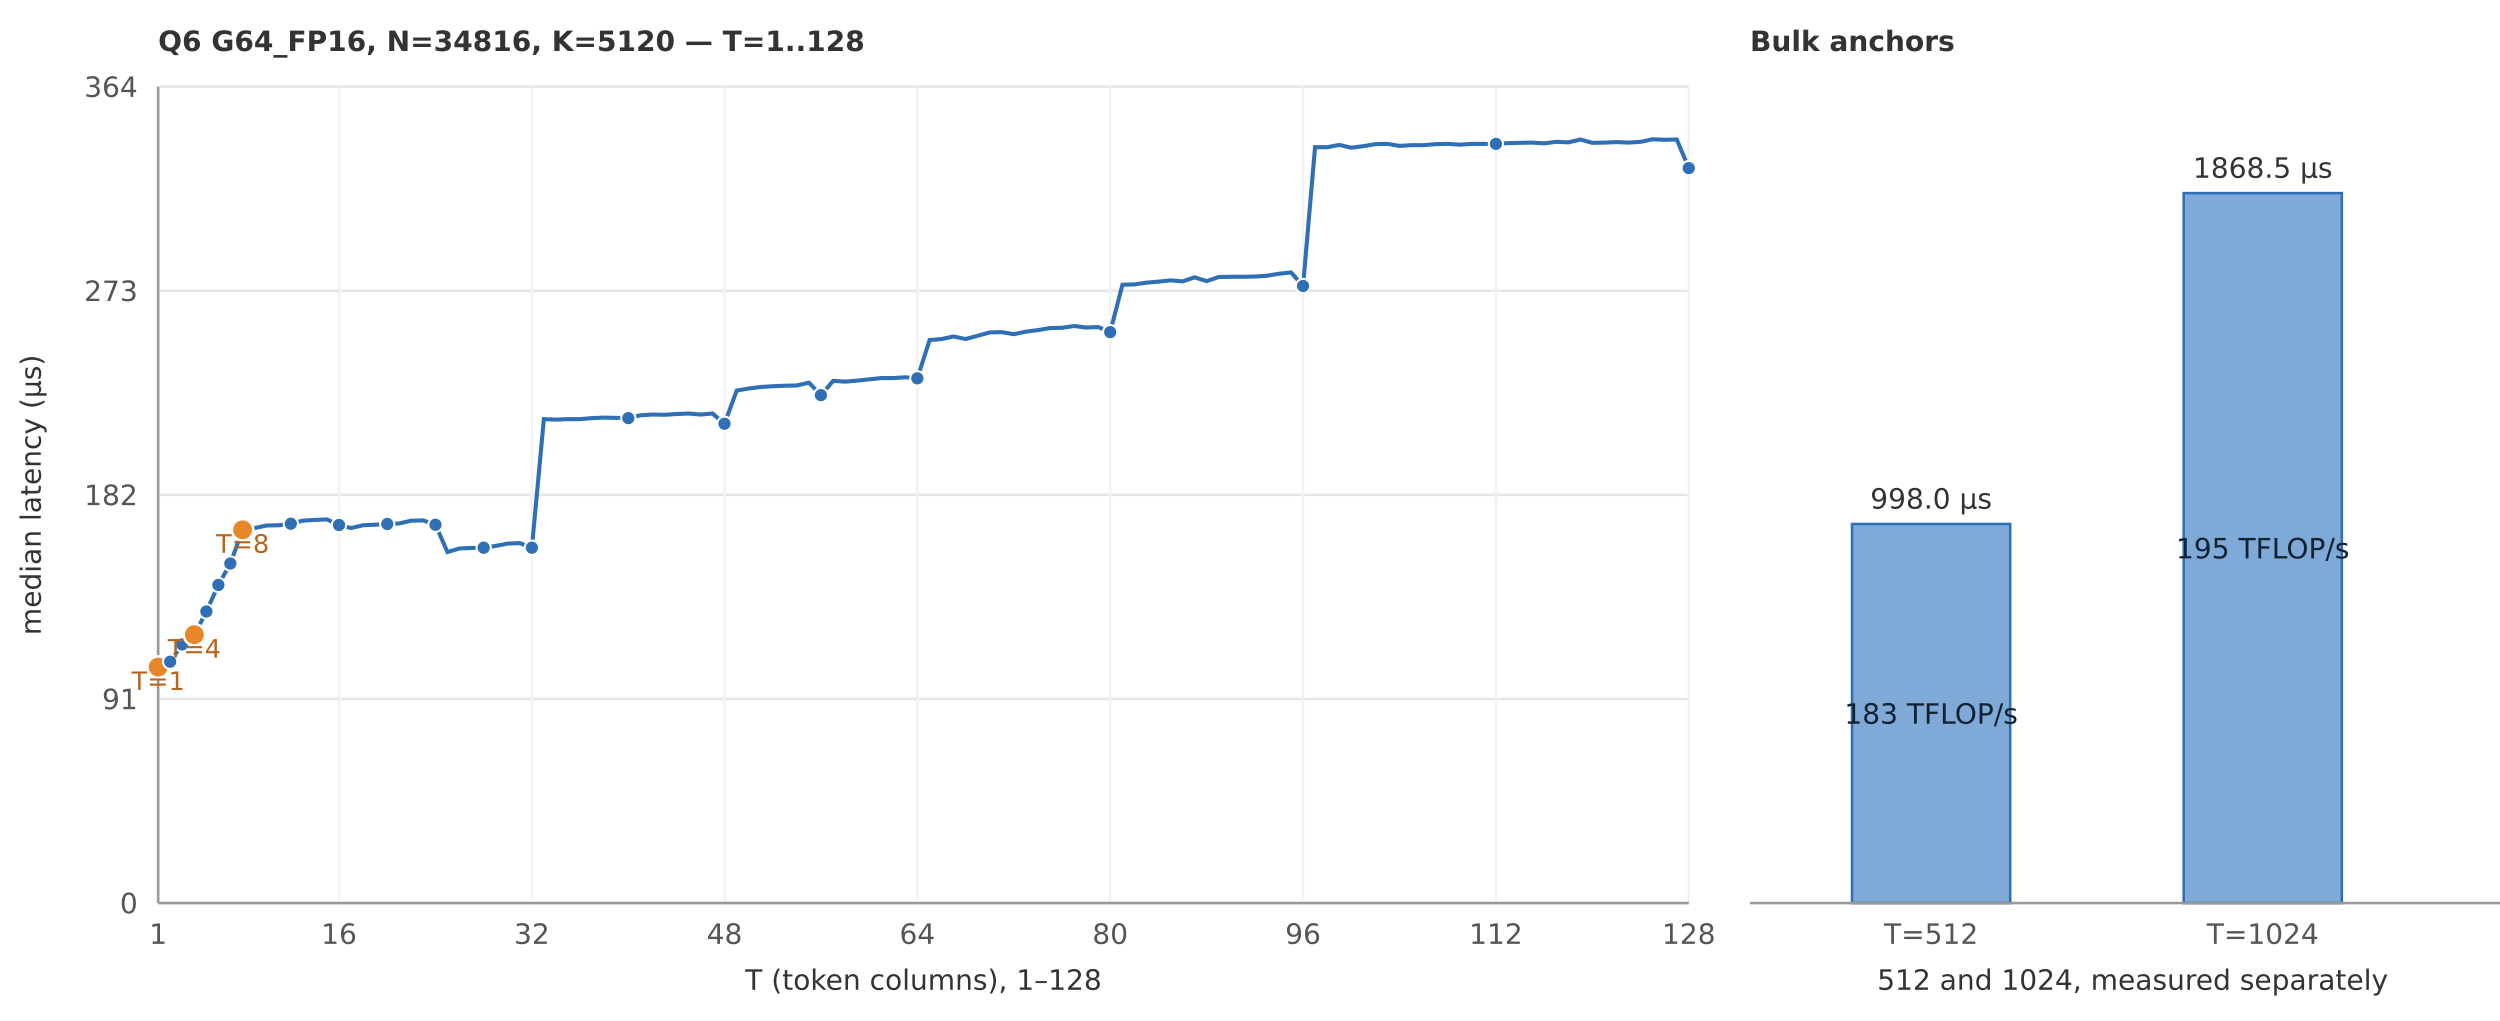
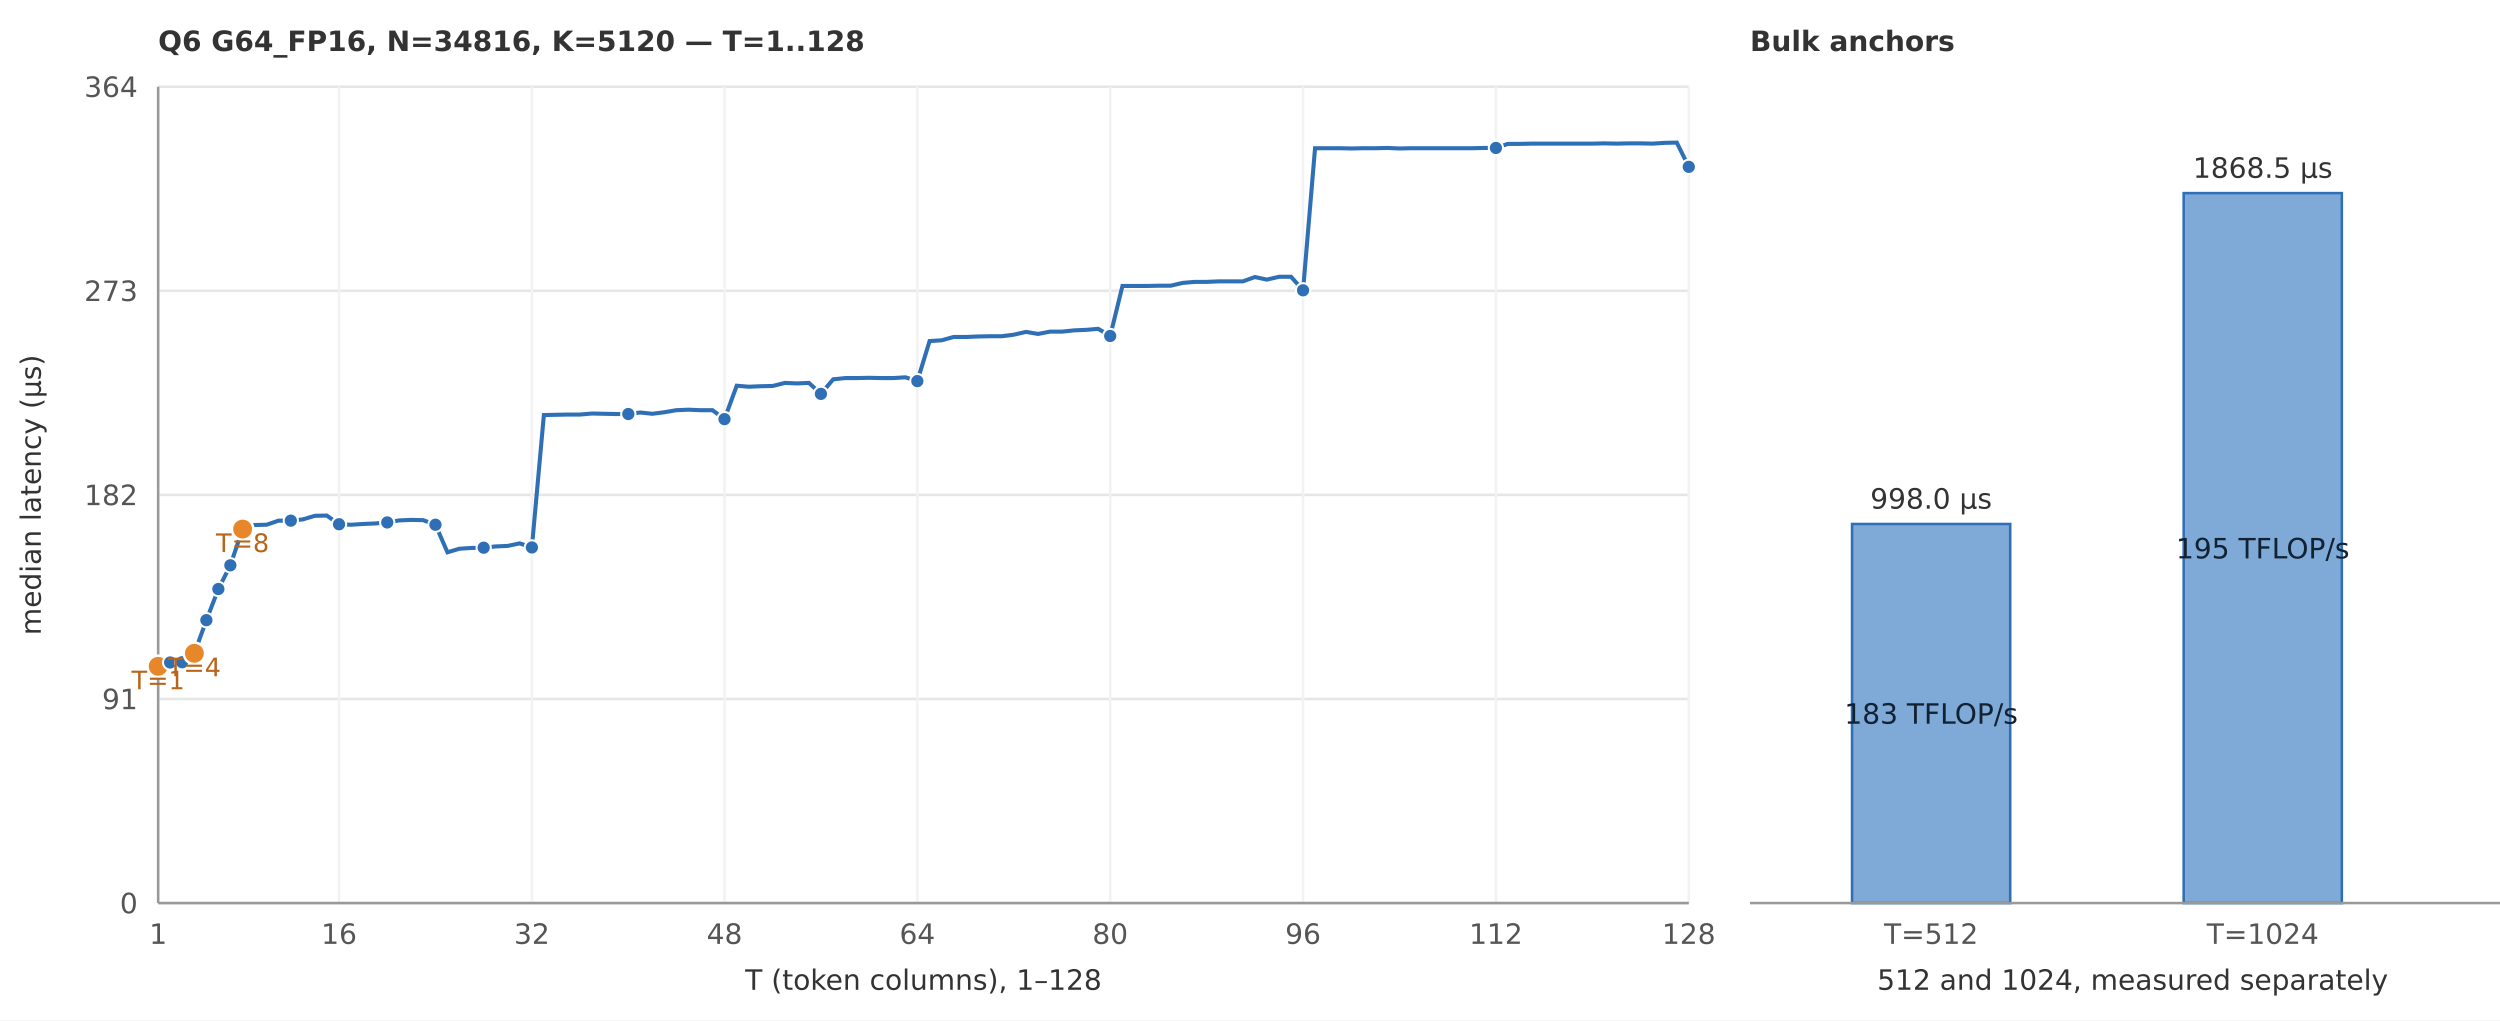
<svg xmlns="http://www.w3.org/2000/svg" width="980" height="400" viewBox="0 0 980 400" font-family="DejaVu Sans, Arial, sans-serif" font-size="11">
  <rect width="980" height="400" fill="#ffffff" />
  <line x1="62" y1="354.0" x2="662" y2="354.0" stroke="#e6e6e6" stroke-width="1" />
  <text x="54" y="358.0" text-anchor="end" fill="#555">0</text>
  <line x1="62" y1="274.0" x2="662" y2="274.0" stroke="#e6e6e6" stroke-width="1" />
  <text x="54" y="278.0" text-anchor="end" fill="#555">91</text>
  <line x1="62" y1="194.0" x2="662" y2="194.0" stroke="#e6e6e6" stroke-width="1" />
  <text x="54" y="198.0" text-anchor="end" fill="#555">182</text>
  <line x1="62" y1="114.0" x2="662" y2="114.0" stroke="#e6e6e6" stroke-width="1" />
  <text x="54" y="118.0" text-anchor="end" fill="#555">273</text>
  <line x1="62" y1="34.0" x2="662" y2="34.0" stroke="#e6e6e6" stroke-width="1" />
  <text x="54" y="38.0" text-anchor="end" fill="#555">364</text>
  <line x1="62.0" y1="34" x2="62.0" y2="354" stroke="#f2f2f2" stroke-width="1" />
  <text x="62.0" y="370" text-anchor="middle" fill="#555">1</text>
  <line x1="132.9" y1="34" x2="132.9" y2="354" stroke="#f2f2f2" stroke-width="1" />
  <text x="132.9" y="370" text-anchor="middle" fill="#555">16</text>
  <line x1="208.5" y1="34" x2="208.5" y2="354" stroke="#f2f2f2" stroke-width="1" />
  <text x="208.5" y="370" text-anchor="middle" fill="#555">32</text>
  <line x1="284.0" y1="34" x2="284.0" y2="354" stroke="#f2f2f2" stroke-width="1" />
  <text x="284.0" y="370" text-anchor="middle" fill="#555">48</text>
  <line x1="359.6" y1="34" x2="359.6" y2="354" stroke="#f2f2f2" stroke-width="1" />
  <text x="359.6" y="370" text-anchor="middle" fill="#555">64</text>
  <line x1="435.2" y1="34" x2="435.2" y2="354" stroke="#f2f2f2" stroke-width="1" />
  <text x="435.2" y="370" text-anchor="middle" fill="#555">80</text>
  <line x1="510.8" y1="34" x2="510.8" y2="354" stroke="#f2f2f2" stroke-width="1" />
  <text x="510.8" y="370" text-anchor="middle" fill="#555">96</text>
  <line x1="586.4" y1="34" x2="586.4" y2="354" stroke="#f2f2f2" stroke-width="1" />
  <text x="586.4" y="370" text-anchor="middle" fill="#555">112</text>
  <line x1="662.0" y1="34" x2="662.0" y2="354" stroke="#f2f2f2" stroke-width="1" />
  <text x="662.0" y="370" text-anchor="middle" fill="#555">128</text>
  <line x1="62" y1="354" x2="662" y2="354" stroke="#999" stroke-width="1" />
  <line x1="62" y1="34" x2="62" y2="354" stroke="#999" stroke-width="1" />
  <text x="362" y="388" text-anchor="middle" fill="#333">T (token columns), 1–128</text>
  <text x="16" y="194" fill="#333" transform="rotate(-90 16 194)" text-anchor="middle">median latency (µs)</text>
  <text x="62" y="20" fill="#333" font-weight="bold">Q6 G64_FP16, N=34816, K=5120 — T=1..128</text>
-   <path d="M62.0,261.5 L66.7,259.4 L71.4,252.6 L76.2,248.8 L80.9,239.7 L85.6,229.3 L90.3,220.9 L95.1,207.7 L99.8,207.0 L104.5,206.0 L109.2,205.9 L114.0,205.3 L118.7,204.1 L123.4,203.8 L128.1,203.6 L132.9,205.8 L137.6,207.0 L142.3,205.9 L147.0,205.7 L151.8,205.4 L156.5,205.2 L161.2,204.1 L165.9,204.0 L170.7,205.7 L175.4,216.4 L180.1,215.0 L184.8,214.8 L189.6,214.7 L194.3,214.0 L199.0,213.1 L203.7,212.9 L208.5,214.7 L213.2,164.3 L217.9,164.5 L222.6,164.3 L227.4,164.3 L232.1,163.9 L236.8,163.7 L241.5,163.8 L246.3,163.9 L251.0,162.8 L255.7,162.5 L260.4,162.6 L265.1,162.3 L269.9,162.1 L274.6,162.5 L279.3,162.1 L284.0,166.1 L288.8,153.1 L293.5,152.3 L298.2,151.7 L302.9,151.4 L307.7,151.2 L312.4,151.1 L317.1,150.0 L321.8,154.9 L326.6,149.3 L331.3,149.6 L336.0,149.2 L340.7,148.7 L345.5,148.2 L350.2,148.2 L354.9,147.9 L359.6,148.3 L364.4,133.3 L369.1,132.9 L373.8,131.9 L378.5,132.9 L383.3,131.6 L388.0,130.3 L392.7,130.2 L397.4,131.0 L402.2,130.0 L406.9,129.4 L411.6,128.6 L416.3,128.5 L421.1,127.8 L425.8,128.4 L430.5,128.2 L435.2,130.2 L440.0,111.6 L444.7,111.5 L449.4,110.8 L454.1,110.4 L458.9,109.9 L463.6,110.3 L468.3,108.7 L473.0,110.2 L477.7,108.6 L482.5,108.5 L487.2,108.5 L491.9,108.4 L496.6,108.1 L501.4,107.3 L506.1,106.8 L510.8,112.1 L515.5,57.7 L520.3,57.7 L525.0,56.8 L529.7,57.9 L534.4,57.3 L539.2,56.5 L543.9,56.4 L548.6,57.2 L553.3,56.9 L558.1,56.9 L562.8,56.5 L567.5,56.4 L572.2,56.7 L577.0,56.4 L581.7,56.4 L586.4,56.4 L591.1,56.1 L595.9,56.0 L600.6,55.9 L605.3,56.2 L610.0,55.6 L614.8,55.8 L619.5,54.7 L624.2,56.0 L628.9,55.9 L633.7,55.7 L638.4,55.9 L643.1,55.6 L647.8,54.6 L652.6,54.8 L657.3,54.7 L662.0,65.9" fill="none" stroke="#2f6fb5" stroke-width="1.6" />
-   <circle cx="62.0" cy="261.5" r="4.2" fill="#e8862a" stroke="#ffffff" stroke-width="1" />
-   <circle cx="66.7" cy="259.4" r="2.8" fill="#2f6fb5" stroke="#ffffff" stroke-width="0.8" />
-   <circle cx="71.4" cy="252.6" r="2.8" fill="#2f6fb5" stroke="#ffffff" stroke-width="0.8" />
-   <circle cx="76.2" cy="248.8" r="4.2" fill="#e8862a" stroke="#ffffff" stroke-width="1" />
-   <circle cx="80.9" cy="239.7" r="2.8" fill="#2f6fb5" stroke="#ffffff" stroke-width="0.8" />
-   <circle cx="85.6" cy="229.3" r="2.8" fill="#2f6fb5" stroke="#ffffff" stroke-width="0.8" />
-   <circle cx="90.3" cy="220.9" r="2.8" fill="#2f6fb5" stroke="#ffffff" stroke-width="0.8" />
-   <circle cx="95.1" cy="207.7" r="4.2" fill="#e8862a" stroke="#ffffff" stroke-width="1" />
-   <circle cx="114.0" cy="205.3" r="2.8" fill="#2f6fb5" stroke="#ffffff" stroke-width="0.8" />
-   <circle cx="132.9" cy="205.8" r="2.8" fill="#2f6fb5" stroke="#ffffff" stroke-width="0.8" />
-   <circle cx="151.8" cy="205.4" r="2.8" fill="#2f6fb5" stroke="#ffffff" stroke-width="0.8" />
+   <path d="M62.0,261.2 L66.7,259.7 L71.4,259.6 L76.2,256.1 L80.9,243.1 L85.6,230.9 L90.3,221.6 L95.1,207.4 L99.8,205.8 L104.5,205.7 L109.2,204.1 L114.0,204.1 L118.7,203.6 L123.4,202.2 L128.1,202.1 L132.9,205.5 L137.6,205.7 L142.3,205.4 L147.0,205.2 L151.8,204.8 L156.5,204.0 L161.2,203.8 L165.9,203.9 L170.7,205.7 L175.4,216.5 L180.1,215.1 L184.8,214.8 L189.6,214.7 L194.3,214.2 L199.0,214.0 L203.7,213.0 L208.5,214.6 L213.2,162.7 L217.9,162.6 L222.6,162.5 L227.4,162.5 L232.1,162.1 L236.8,162.2 L241.5,162.3 L246.3,162.3 L251.0,161.7 L255.7,162.2 L260.4,161.6 L265.1,160.8 L269.9,160.6 L274.6,160.8 L279.3,160.8 L284.0,164.3 L288.8,151.2 L293.5,151.6 L298.2,151.4 L302.9,151.3 L307.7,150.1 L312.4,150.3 L317.1,150.1 L321.8,154.4 L326.6,148.7 L331.3,148.2 L336.0,148.2 L340.7,148.1 L345.5,148.2 L350.2,148.2 L354.9,147.9 L359.6,149.4 L364.4,133.7 L369.1,133.4 L373.8,132.1 L378.5,132.1 L383.3,131.9 L388.0,131.8 L392.7,131.8 L397.4,131.2 L402.2,130.1 L406.9,130.9 L411.6,130.0 L416.3,130.0 L421.1,129.5 L425.8,129.3 L430.5,128.9 L435.2,131.7 L440.0,112.1 L444.7,112.1 L449.4,112.1 L454.1,112.0 L458.9,112.0 L463.6,110.9 L468.3,110.5 L473.0,110.5 L477.7,110.3 L482.5,110.3 L487.2,110.3 L491.9,108.6 L496.6,109.6 L501.4,108.5 L506.1,108.5 L510.8,113.8 L515.5,58.1 L520.3,58.1 L525.0,58.1 L529.7,58.2 L534.4,58.1 L539.2,58.1 L543.9,58.0 L548.6,58.2 L553.3,58.1 L558.1,58.1 L562.8,58.1 L567.5,58.1 L572.2,58.1 L577.0,58.1 L581.7,58.0 L586.4,58.0 L591.1,56.4 L595.9,56.4 L600.6,56.3 L605.3,56.3 L610.0,56.3 L614.8,56.3 L619.5,56.3 L624.2,56.3 L628.9,56.2 L633.7,56.3 L638.4,56.2 L643.1,56.2 L647.8,56.3 L652.6,56.0 L657.3,55.9 L662.0,65.4" fill="none" stroke="#2f6fb5" stroke-width="1.6" />
+   <circle cx="62.0" cy="261.2" r="4.2" fill="#e8862a" stroke="#ffffff" stroke-width="1" />
+   <circle cx="66.7" cy="259.7" r="2.8" fill="#2f6fb5" stroke="#ffffff" stroke-width="0.8" />
+   <circle cx="71.4" cy="259.6" r="2.8" fill="#2f6fb5" stroke="#ffffff" stroke-width="0.8" />
+   <circle cx="76.2" cy="256.1" r="4.2" fill="#e8862a" stroke="#ffffff" stroke-width="1" />
+   <circle cx="80.9" cy="243.1" r="2.8" fill="#2f6fb5" stroke="#ffffff" stroke-width="0.8" />
+   <circle cx="85.6" cy="230.9" r="2.8" fill="#2f6fb5" stroke="#ffffff" stroke-width="0.8" />
+   <circle cx="90.3" cy="221.6" r="2.8" fill="#2f6fb5" stroke="#ffffff" stroke-width="0.8" />
+   <circle cx="95.1" cy="207.4" r="4.2" fill="#e8862a" stroke="#ffffff" stroke-width="1" />
+   <circle cx="114.0" cy="204.1" r="2.8" fill="#2f6fb5" stroke="#ffffff" stroke-width="0.8" />
+   <circle cx="132.9" cy="205.5" r="2.8" fill="#2f6fb5" stroke="#ffffff" stroke-width="0.8" />
+   <circle cx="151.8" cy="204.8" r="2.8" fill="#2f6fb5" stroke="#ffffff" stroke-width="0.8" />
  <circle cx="170.7" cy="205.7" r="2.8" fill="#2f6fb5" stroke="#ffffff" stroke-width="0.8" />
  <circle cx="189.6" cy="214.7" r="2.8" fill="#2f6fb5" stroke="#ffffff" stroke-width="0.8" />
-   <circle cx="208.5" cy="214.7" r="2.8" fill="#2f6fb5" stroke="#ffffff" stroke-width="0.8" />
-   <circle cx="246.3" cy="163.9" r="2.8" fill="#2f6fb5" stroke="#ffffff" stroke-width="0.8" />
-   <circle cx="284.0" cy="166.1" r="2.8" fill="#2f6fb5" stroke="#ffffff" stroke-width="0.8" />
-   <circle cx="321.8" cy="154.9" r="2.8" fill="#2f6fb5" stroke="#ffffff" stroke-width="0.8" />
-   <circle cx="359.6" cy="148.3" r="2.8" fill="#2f6fb5" stroke="#ffffff" stroke-width="0.8" />
-   <circle cx="435.2" cy="130.2" r="2.8" fill="#2f6fb5" stroke="#ffffff" stroke-width="0.8" />
-   <circle cx="510.8" cy="112.1" r="2.8" fill="#2f6fb5" stroke="#ffffff" stroke-width="0.8" />
-   <circle cx="586.4" cy="56.4" r="2.8" fill="#2f6fb5" stroke="#ffffff" stroke-width="0.8" />
-   <circle cx="662.0" cy="65.9" r="2.8" fill="#2f6fb5" stroke="#ffffff" stroke-width="0.8" />
-   <text x="62.0" y="270.5" text-anchor="middle" fill="#b8641a" font-size="10">T=1</text>
-   <text x="76.2" y="257.8" text-anchor="middle" fill="#b8641a" font-size="10">T=4</text>
-   <text x="95.1" y="216.7" text-anchor="middle" fill="#b8641a" font-size="10">T=8</text>
+   <circle cx="208.5" cy="214.6" r="2.8" fill="#2f6fb5" stroke="#ffffff" stroke-width="0.8" />
+   <circle cx="246.3" cy="162.3" r="2.8" fill="#2f6fb5" stroke="#ffffff" stroke-width="0.8" />
+   <circle cx="284.0" cy="164.3" r="2.8" fill="#2f6fb5" stroke="#ffffff" stroke-width="0.8" />
+   <circle cx="321.8" cy="154.4" r="2.8" fill="#2f6fb5" stroke="#ffffff" stroke-width="0.8" />
+   <circle cx="359.6" cy="149.4" r="2.8" fill="#2f6fb5" stroke="#ffffff" stroke-width="0.8" />
+   <circle cx="435.2" cy="131.7" r="2.8" fill="#2f6fb5" stroke="#ffffff" stroke-width="0.8" />
+   <circle cx="510.8" cy="113.8" r="2.8" fill="#2f6fb5" stroke="#ffffff" stroke-width="0.8" />
+   <circle cx="586.4" cy="58.0" r="2.8" fill="#2f6fb5" stroke="#ffffff" stroke-width="0.8" />
+   <circle cx="662.0" cy="65.4" r="2.8" fill="#2f6fb5" stroke="#ffffff" stroke-width="0.8" />
+   <text x="62.0" y="270.2" text-anchor="middle" fill="#b8641a" font-size="10">T=1</text>
+   <text x="76.2" y="265.1" text-anchor="middle" fill="#b8641a" font-size="10">T=4</text>
+   <text x="95.1" y="216.4" text-anchor="middle" fill="#b8641a" font-size="10">T=8</text>
  <text x="686" y="20" fill="#333" font-weight="bold">Bulk anchors</text>
  <rect x="726" y="205.4" width="62" height="148.6" fill="#7fa9d6" stroke="#2f6fb5" />
  <text x="757.0" y="199.4" text-anchor="middle" fill="#333">998.0 µs</text>
  <text x="757.0" y="283.7" text-anchor="middle" fill="#123">183 TFLOP/s</text>
  <text x="757.0" y="370" text-anchor="middle" fill="#555">T=512</text>
  <rect x="856" y="75.7" width="62" height="278.3" fill="#7fa9d6" stroke="#2f6fb5" />
  <text x="887.0" y="69.7" text-anchor="middle" fill="#333">1868.5 µs</text>
  <text x="887.0" y="218.9" text-anchor="middle" fill="#123">195 TFLOP/s</text>
  <text x="887.0" y="370" text-anchor="middle" fill="#555">T=1024</text>
  <line x1="686" y1="354" x2="986" y2="354" stroke="#999" stroke-width="1" />
  <text x="836" y="388" text-anchor="middle" fill="#333">512 and 1024, measured separately</text>
</svg>
